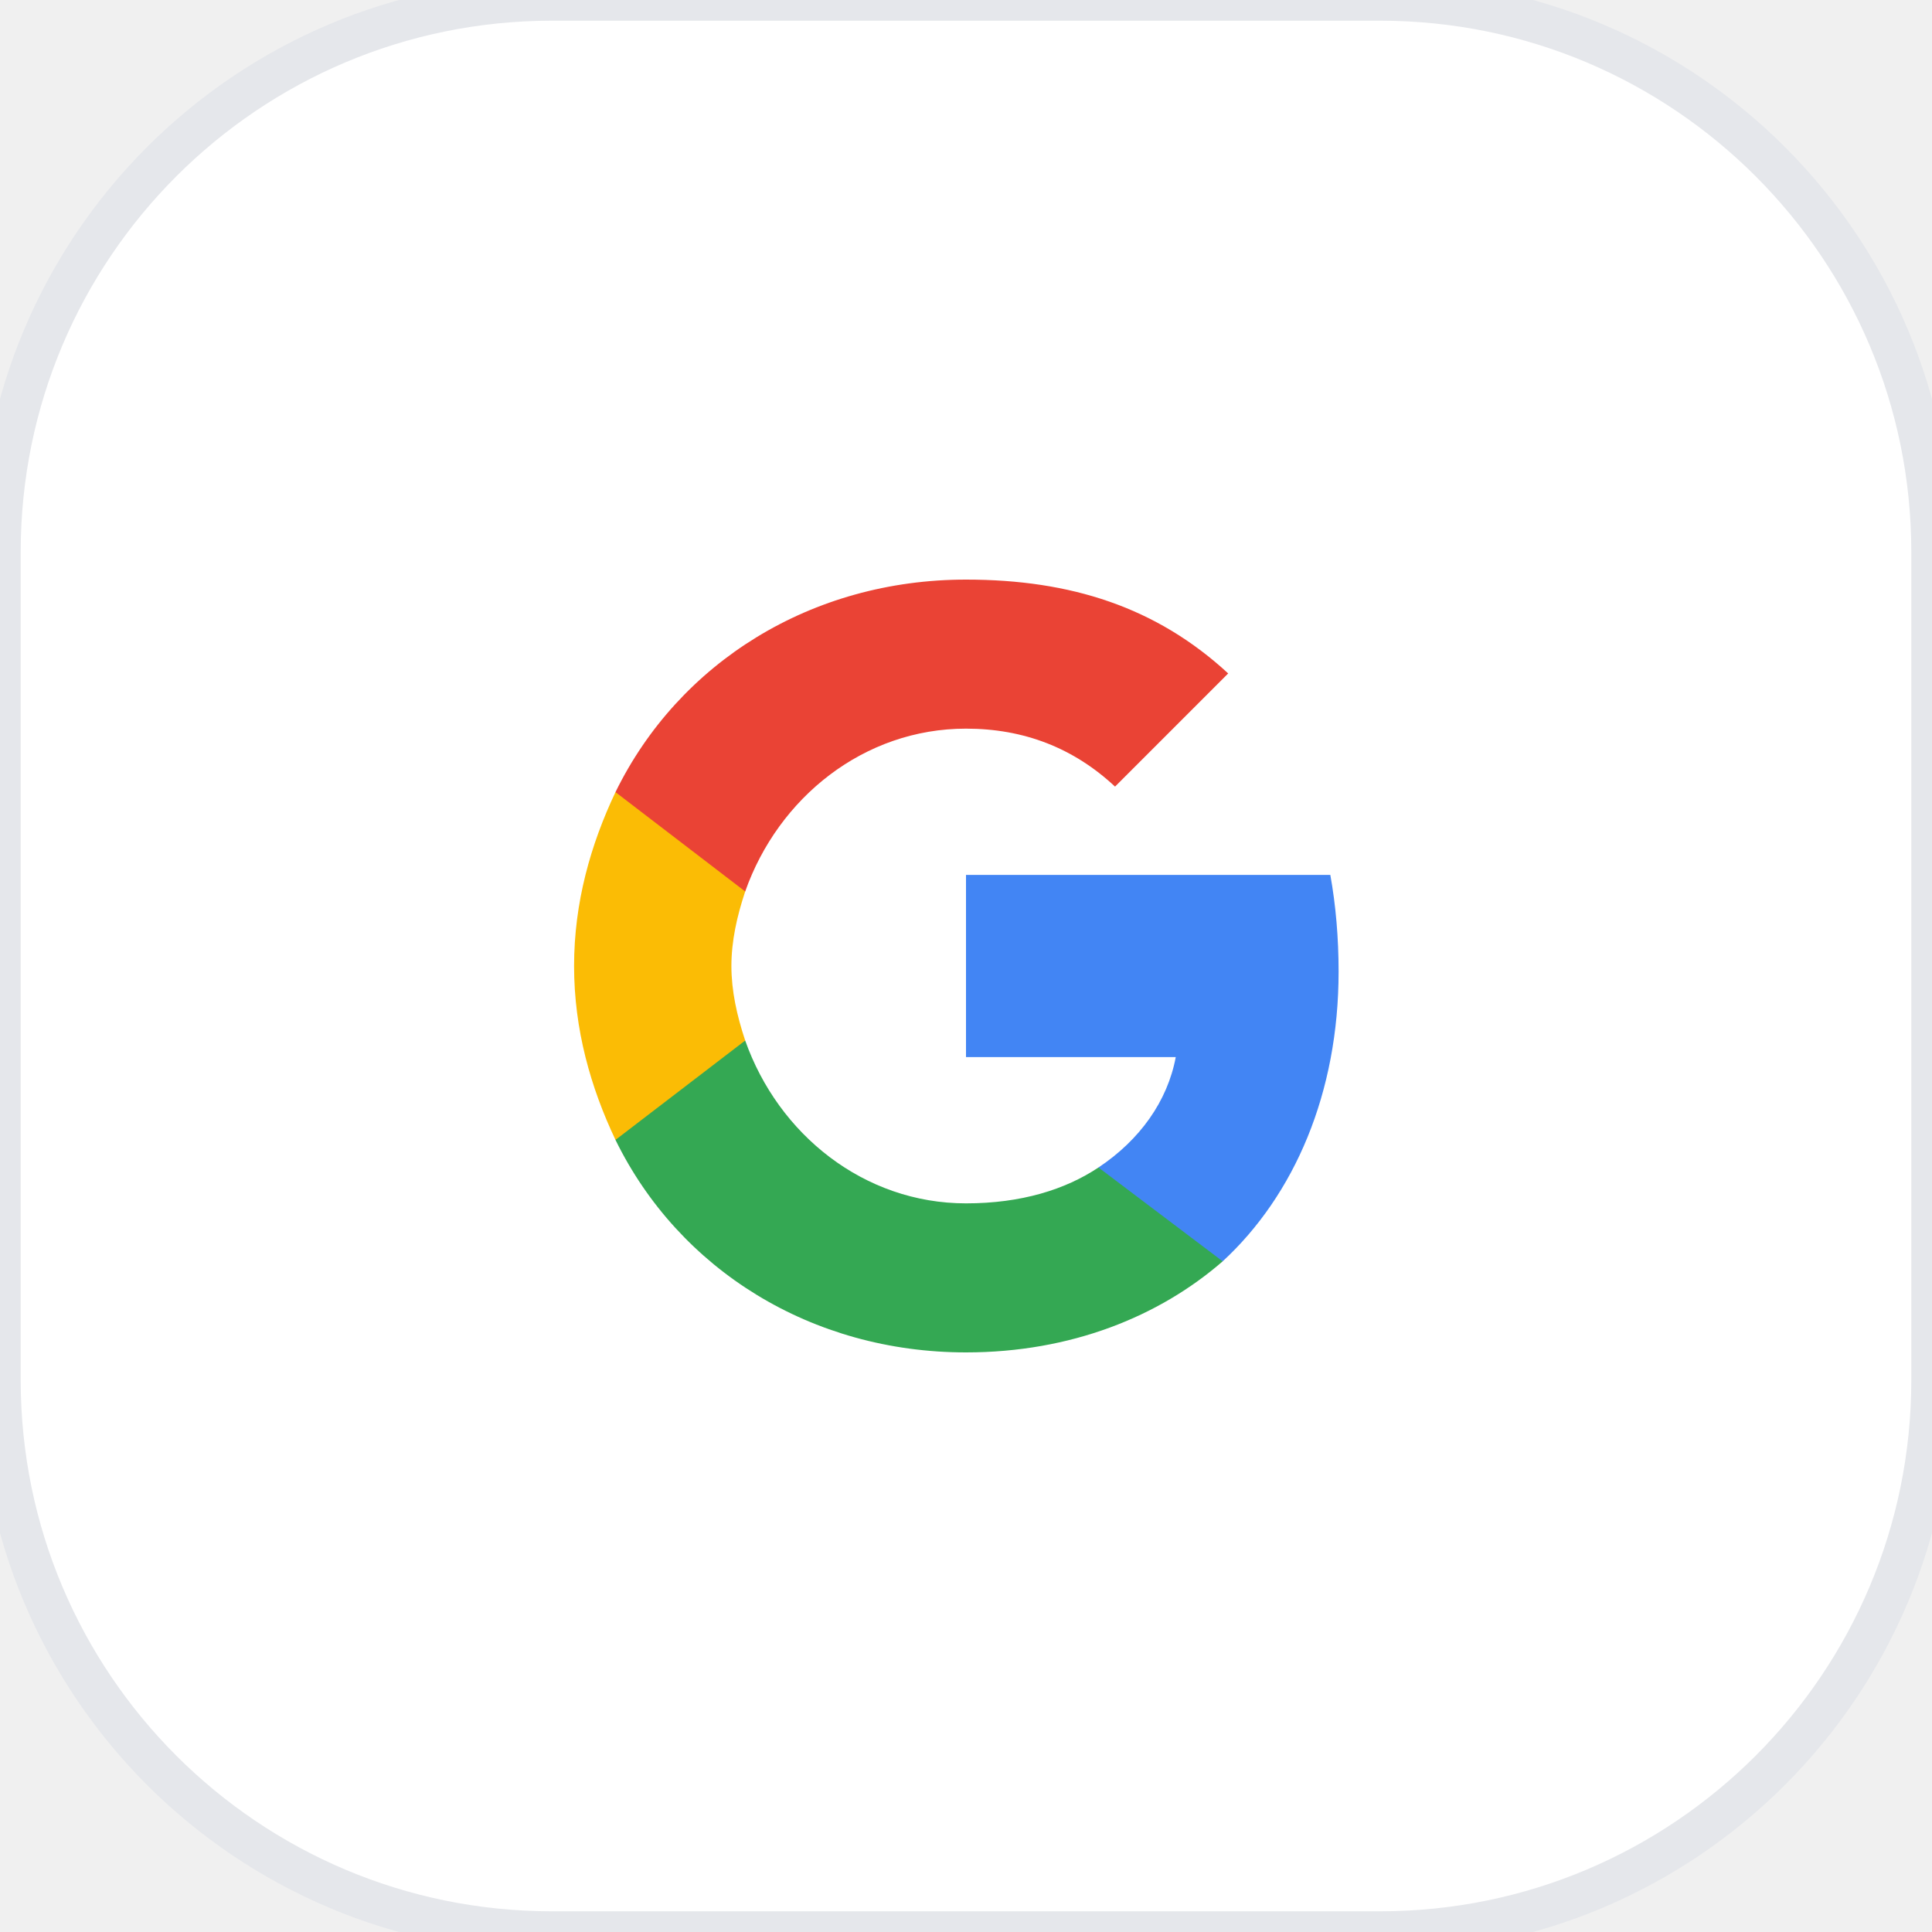
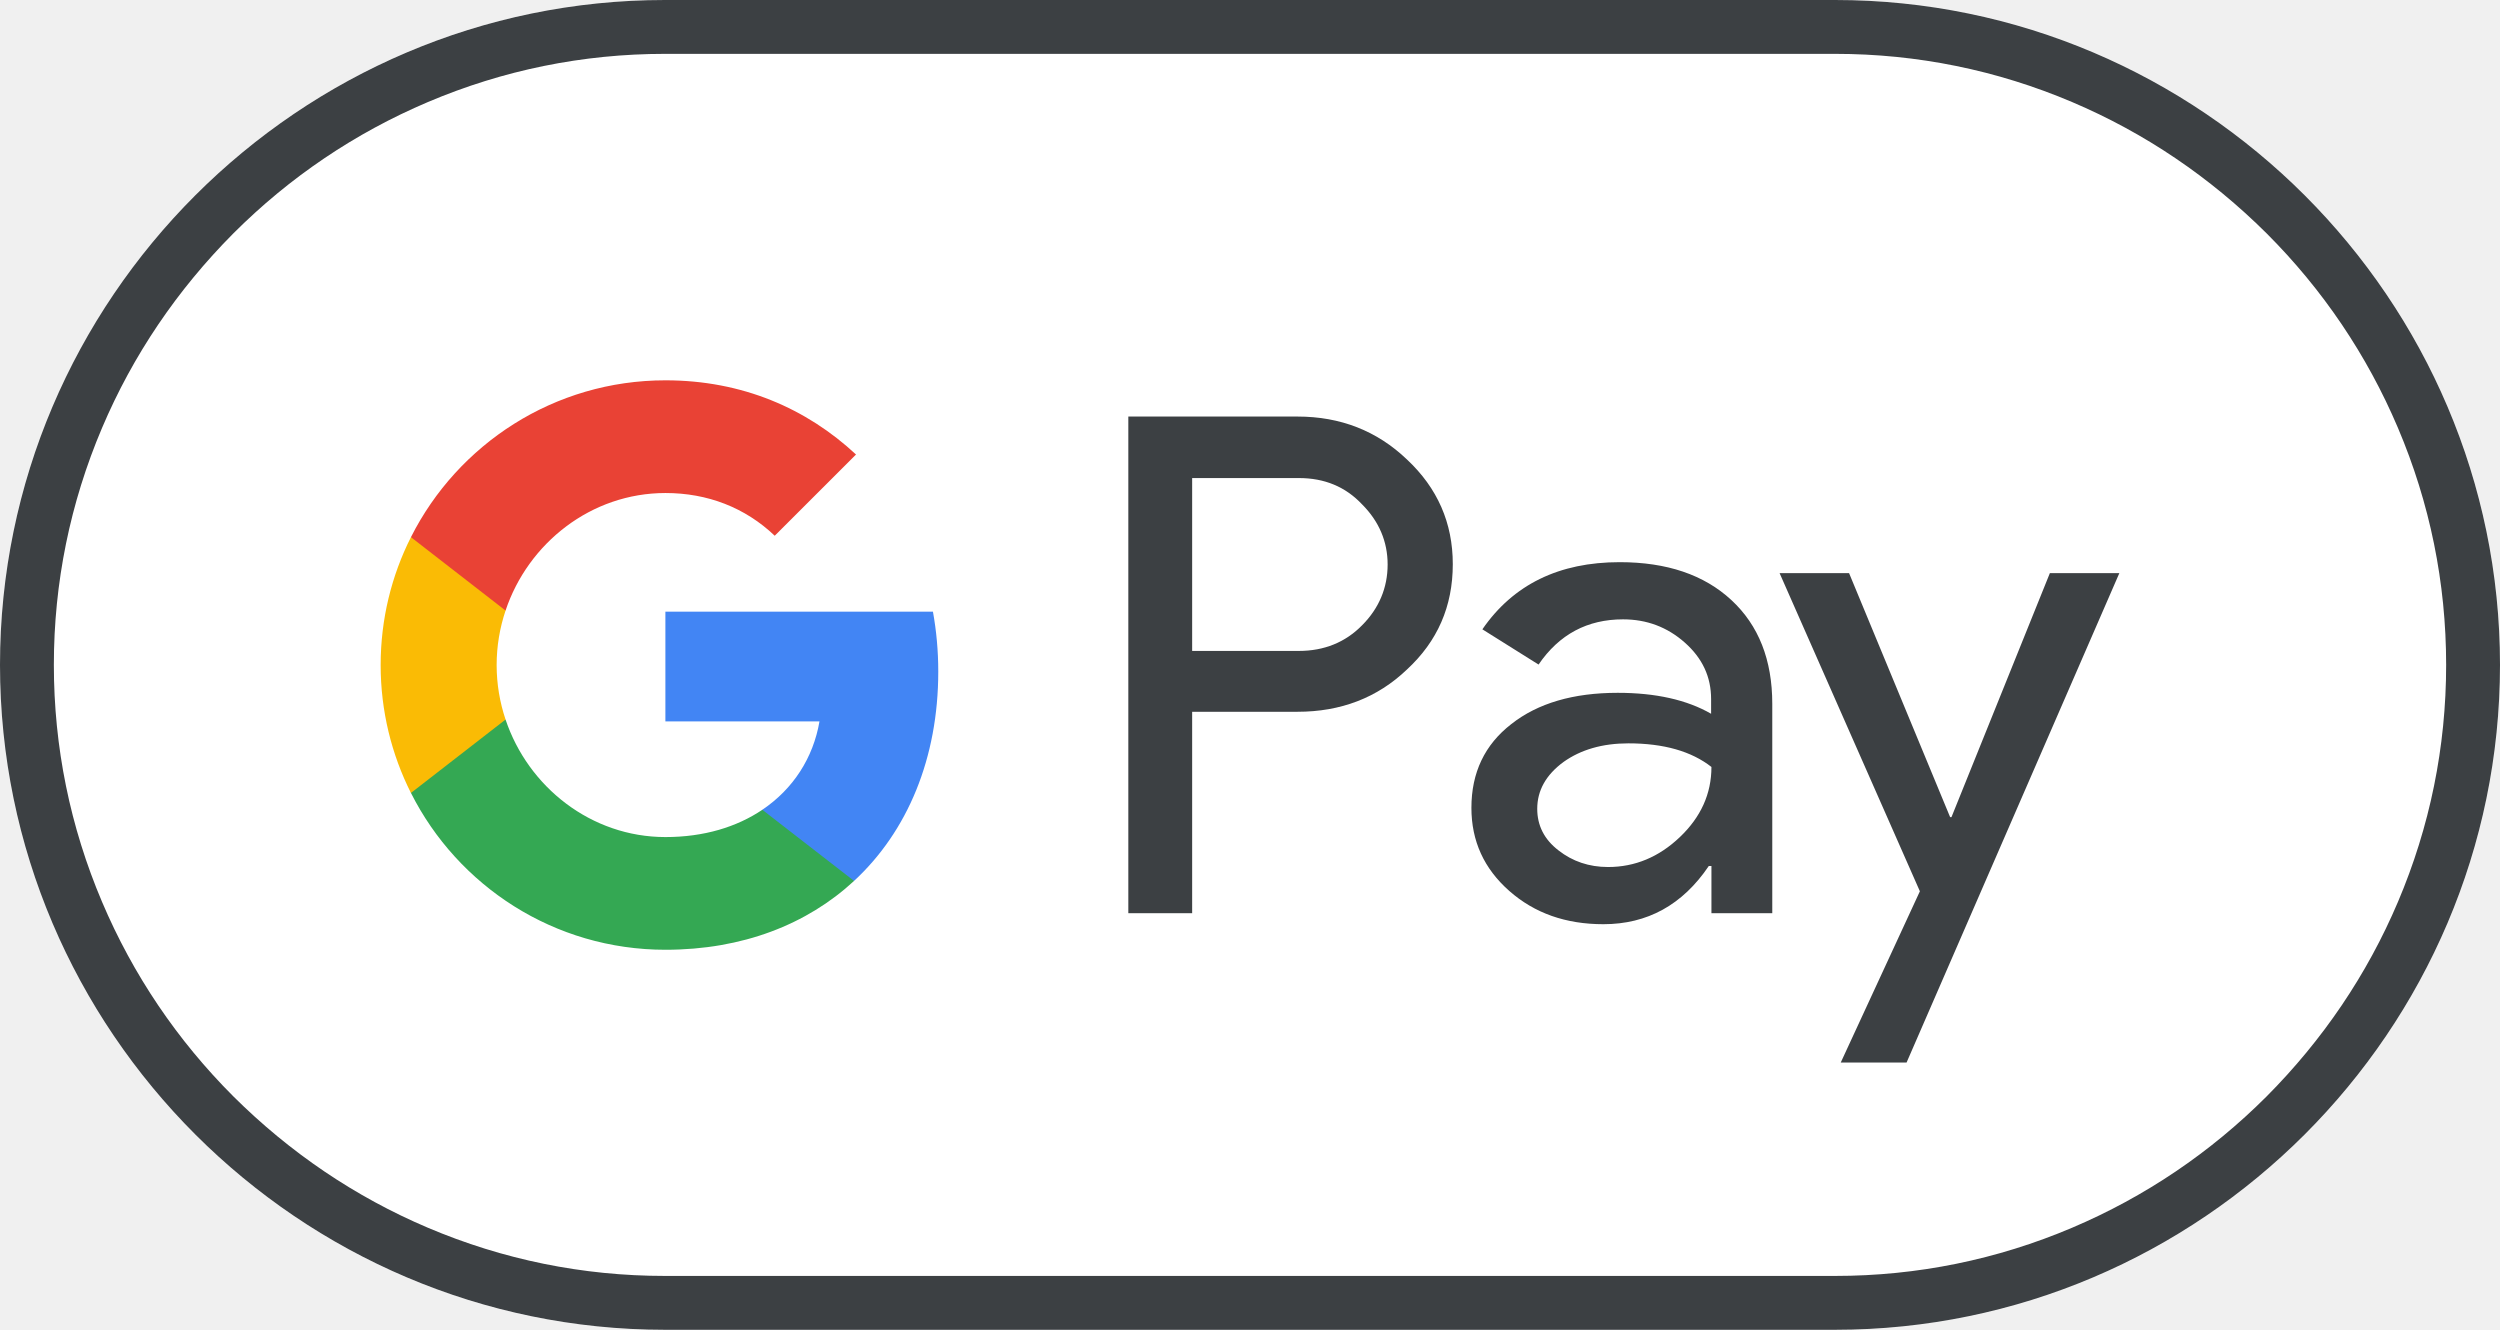
- <svg xmlns="http://www.w3.org/2000/svg" viewBox="0 0 70 70" width="100%" height="100%">
-   <rect width="70" height="70" rx="20" fill="#FFFFFF" stroke="#E5E7EB" stroke-width="1.5" />
-   <path d="M 48.5,35.2 C 48.5,34 48.4,32.8 48.2,31.7 H 35 V 38.3 H 42.6 C 42.3,39.9 41.3,41.3 39.8,42.3 V 45.7 H 44.3 C 46.9,43.3 48.5,39.6 48.5,35.2 Z" fill="#4285F4" />
-   <path d="M 35,49 C 38.8,49 42,47.7 44.3,45.7 L 39.8,42.3 C 38.6,43.1 37,43.6 35,43.6 C 31.3,43.6 28.2,41.1 27,37.7 H 22.3 V 41.3 C 24.6,46 29.4,49 35,49 Z" fill="#34A853" />
-   <path d="M 27,37.7 C 26.7,36.8 26.5,35.9 26.5,35 C 26.5,34.1 26.7,33.2 27,32.3 V 28.7 H 22.3 C 21.4,30.6 20.8,32.7 20.8,35 C 20.8,37.3 21.4,39.4 22.3,41.3 Z" fill="#FBBC05" />
-   <path d="M 35,26.4 C 37.1,26.4 38.9,27.1 40.4,28.5 L 44.5,24.4 C 41.9,22 38.8,21 35,21 C 29.4,21 24.6,24 22.3,28.7 L 27,32.3 C 28.2,28.9 31.3,26.4 35,26.4 Z" fill="#EA4335" />
+ <svg xmlns="http://www.w3.org/2000/svg" version="1.1" id="Google_Pay_Acceptance_Mark" x="0px" y="0px" enable-background="new 0 0 1094 742" xml:space="preserve" viewBox="170.7 170 752 400">
+   <path id="Base_1_" fill="#FFFFFF" d="M722.7,170h-352c-110,0-200,90-200,200l0,0c0,110,90,200,200,200h352c110,0,200-90,200-200l0,0  C922.7,260,832.7,170,722.7,170z" />
+   <path id="Outline" fill="#3C4043" d="M722.7,186.2c24.7,0,48.7,4.9,71.3,14.5c21.9,9.3,41.5,22.6,58.5,39.5  c16.9,16.9,30.2,36.6,39.5,58.5c9.6,22.6,14.5,46.6,14.5,71.3s-4.9,48.7-14.5,71.3c-9.3,21.9-22.6,41.5-39.5,58.5  c-16.9,16.9-36.6,30.2-58.5,39.5c-22.6,9.6-46.6,14.5-71.3,14.5h-352c-24.7,0-48.7-4.9-71.3-14.5c-21.9-9.3-41.5-22.6-58.5-39.5  c-16.9-16.9-30.2-36.6-39.5-58.5c-9.6-22.6-14.5-46.6-14.5-71.3s4.9-48.7,14.5-71.3c9.3-21.9,22.6-41.5,39.5-58.5  c16.9-16.9,36.6-30.2,58.5-39.5c22.6-9.6,46.6-14.5,71.3-14.5L722.7,186.2 M722.7,170h-352c-110,0-200,90-200,200l0,0  c0,110,90,200,200,200h352c110,0,200-90,200-200l0,0C922.7,260,832.7,170,722.7,170L722.7,170z" />
+   <g id="Google_Pay_Lockup_1_">
+     <g id="Pay_Typeface_3_">
+       <path id="Letter_p_3_" fill="#3C4043" d="M529.3,384.2v60.5h-19.2V295.3H561c12.9,0,23.9,4.3,32.9,12.9    c9.2,8.6,13.8,19.1,13.8,31.5c0,12.7-4.6,23.2-13.8,31.7c-8.9,8.5-19.9,12.7-32.9,12.7h-31.7V384.2z M529.3,313.7v52.1h32.1    c7.6,0,14-2.6,19-7.7c5.1-5.1,7.7-11.3,7.7-18.3c0-6.9-2.6-13-7.7-18.1c-5-5.3-11.3-7.9-19-7.9h-32.1V313.7z" />
+       <path id="Letter_a_3_" fill="#3C4043" d="M657.9,339.1c14.2,0,25.4,3.8,33.6,11.4c8.2,7.6,12.3,18,12.3,31.2v63h-18.3v-14.2h-0.8    c-7.9,11.7-18.5,17.5-31.7,17.5c-11.3,0-20.7-3.3-28.3-10s-11.4-15-11.4-25c0-10.6,4-19,12-25.2c8-6.3,18.7-9.4,32-9.4    c11.4,0,20.8,2.1,28.1,6.3v-4.4c0-6.7-2.6-12.3-7.9-17c-5.3-4.7-11.5-7-18.6-7c-10.7,0-19.2,4.5-25.4,13.6l-16.9-10.6    C625.9,345.8,639.7,339.1,657.9,339.1z M633.1,413.3c0,5,2.1,9.2,6.4,12.5c4.2,3.3,9.2,5,14.9,5c8.1,0,15.3-3,21.6-9    s9.5-13,9.5-21.1c-6-4.7-14.3-7.1-25-7.1c-7.8,0-14.3,1.9-19.5,5.6C635.7,403.1,633.1,407.8,633.1,413.3z" />
+       <path id="Letter_y_3_" fill="#3C4043" d="M808.2,342.4l-64,147.2h-19.8l23.8-51.5L706,342.4h20.9l30.4,73.4h0.4l29.6-73.4H808.2z" />
+     </g>
+     <g id="Google_Mark_1_">
+       <path id="Blue_500" fill="#4285F4" d="M452.93,372c0-6.26-0.56-12.25-1.6-18.01h-80.48v33L417.2,387    c-1.88,10.98-7.93,20.34-17.2,26.58v21.41h27.59C443.7,420.08,452.93,398.04,452.93,372z" />
+       <path id="Green_500_1_" fill="#34A853" d="M400.01,413.58c-7.68,5.18-17.57,8.21-29.14,8.21c-22.35,0-41.31-15.06-48.1-35.36    h-28.46v22.08c14.1,27.98,43.08,47.18,76.56,47.18c23.14,0,42.58-7.61,56.73-20.71L400.01,413.58z" />
+       <path id="Yellow_500_1_" fill="#FABB05" d="M320.09,370.05c0-5.7,0.95-11.21,2.68-16.39v-22.08h-28.46    c-5.83,11.57-9.11,24.63-9.11,38.47s3.29,26.9,9.11,38.47l28.46-22.08C321.04,381.26,320.09,375.75,320.09,370.05z" />
+       <path id="Red_500" fill="#E94235" d="M370.87,318.3c12.63,0,23.94,4.35,32.87,12.85l24.45-24.43    c-14.85-13.83-34.21-22.32-57.32-22.32c-33.47,0-62.46,19.2-76.56,47.18l28.46,22.08C329.56,333.36,348.52,318.3,370.87,318.3z" />
+     </g>
+   </g>
</svg>
